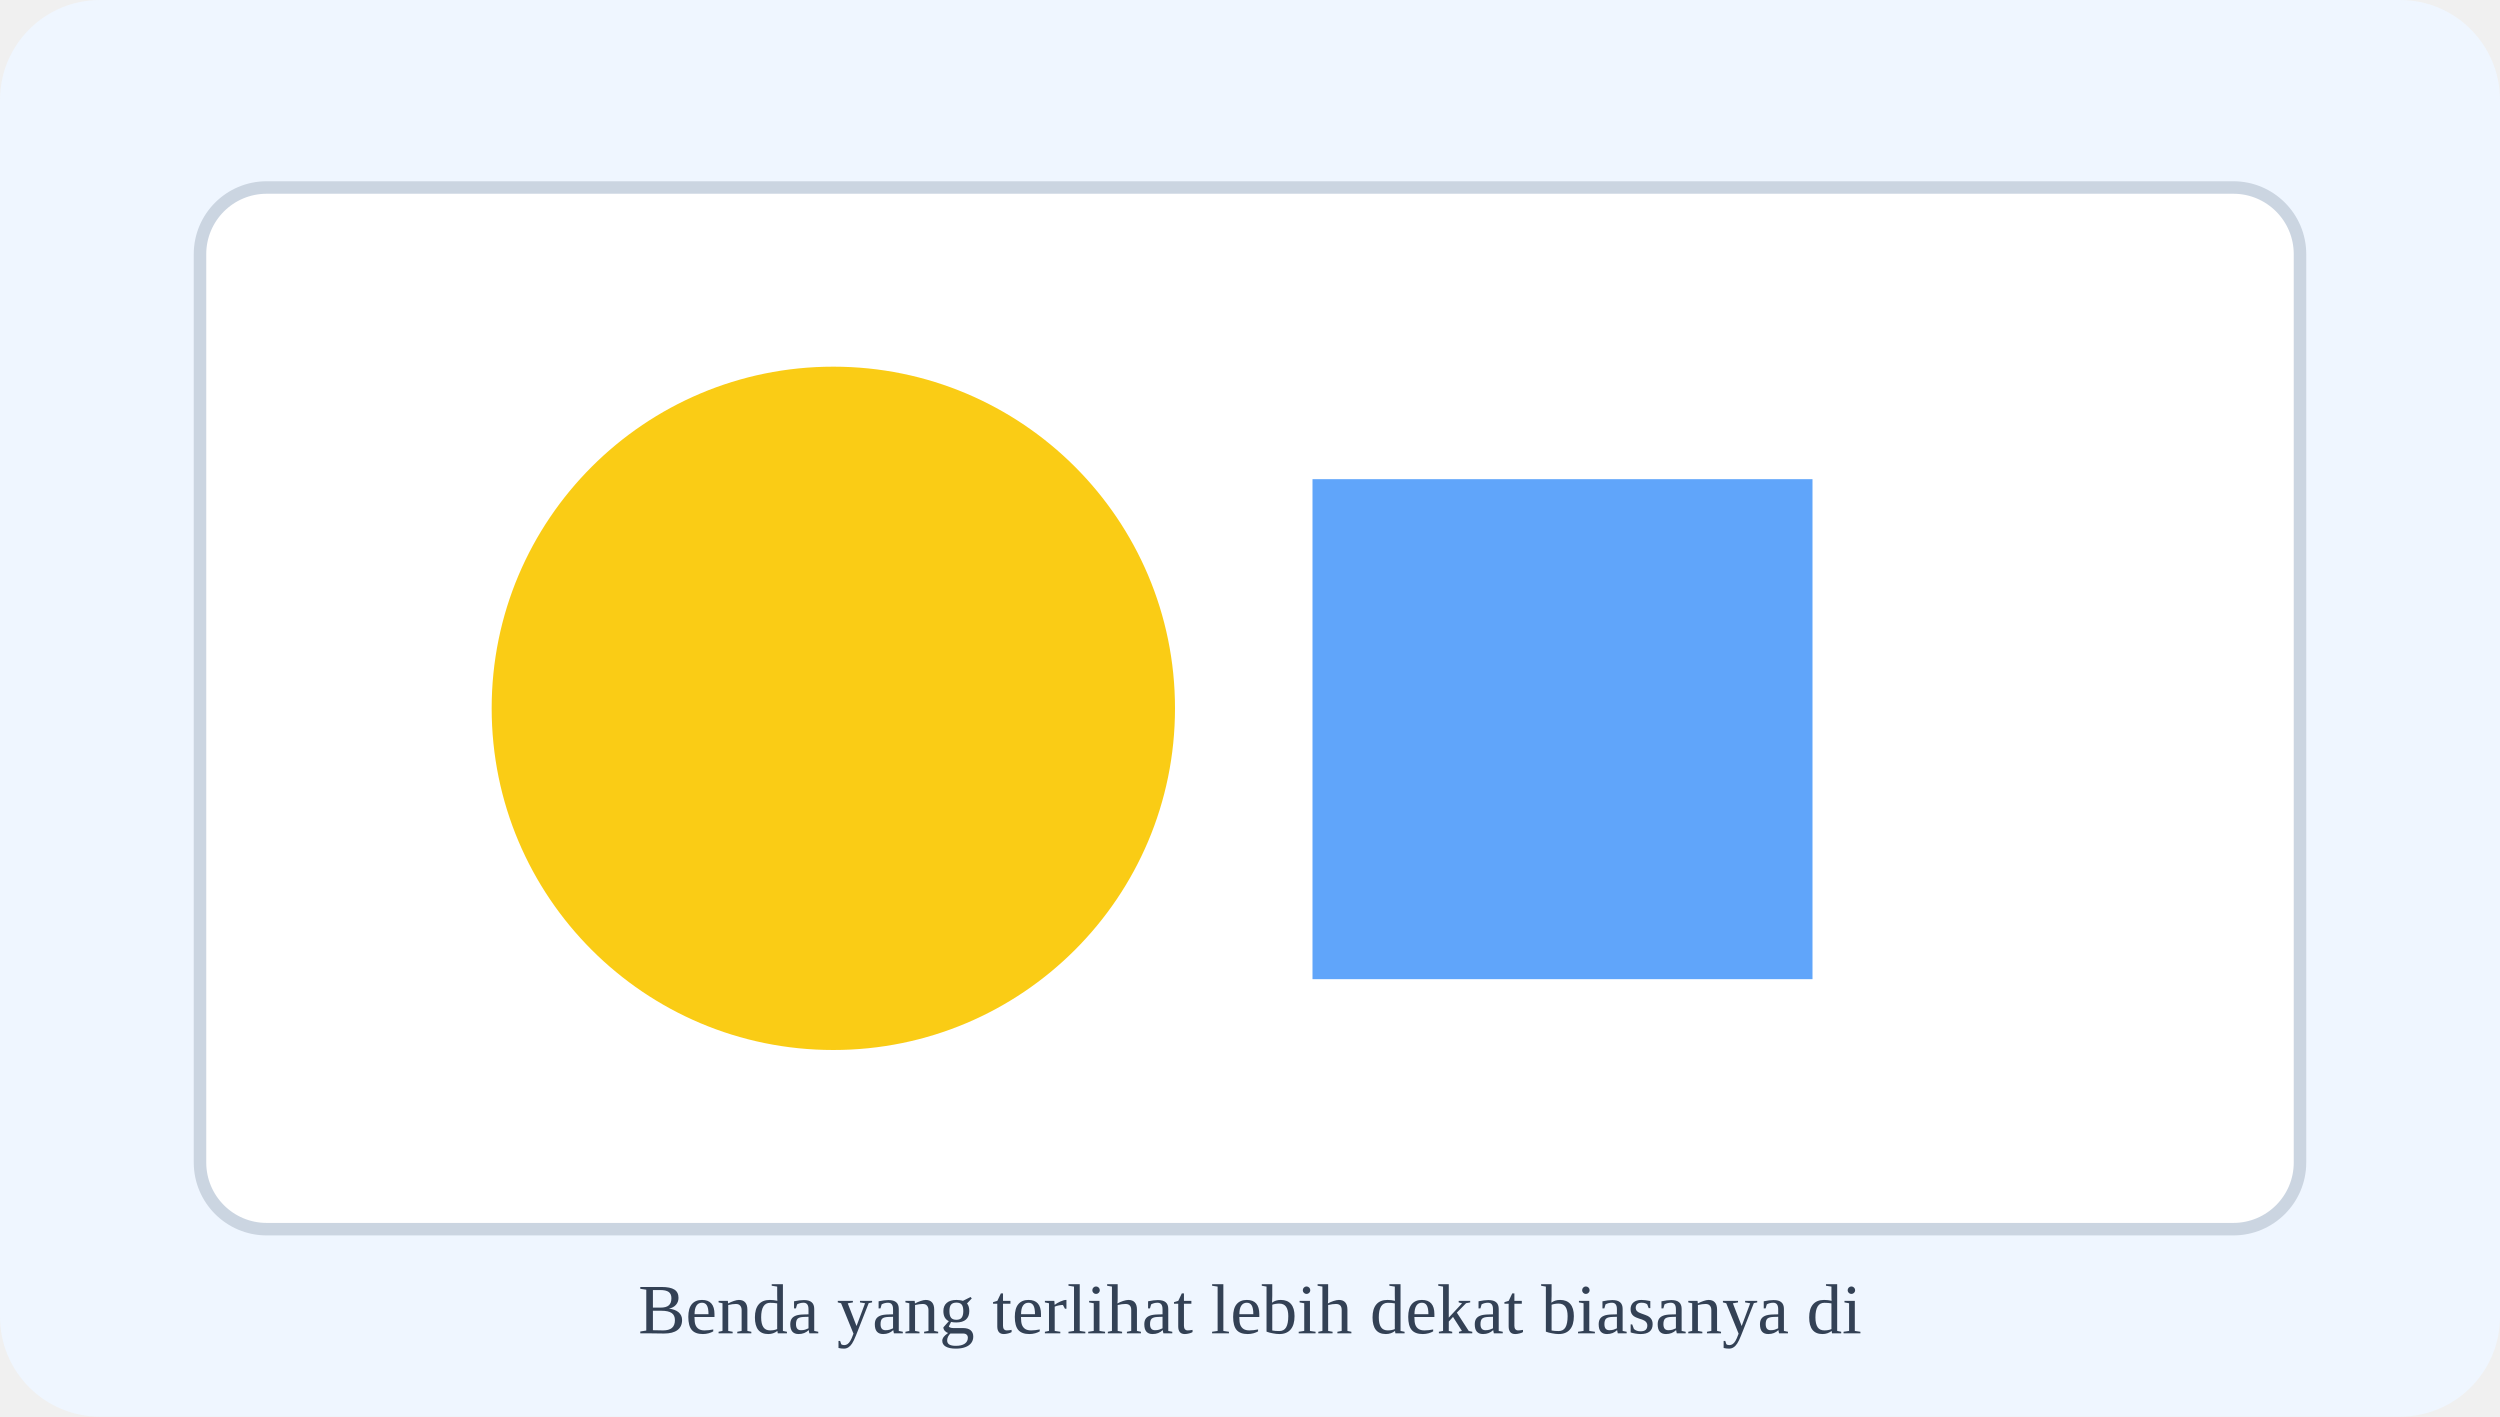
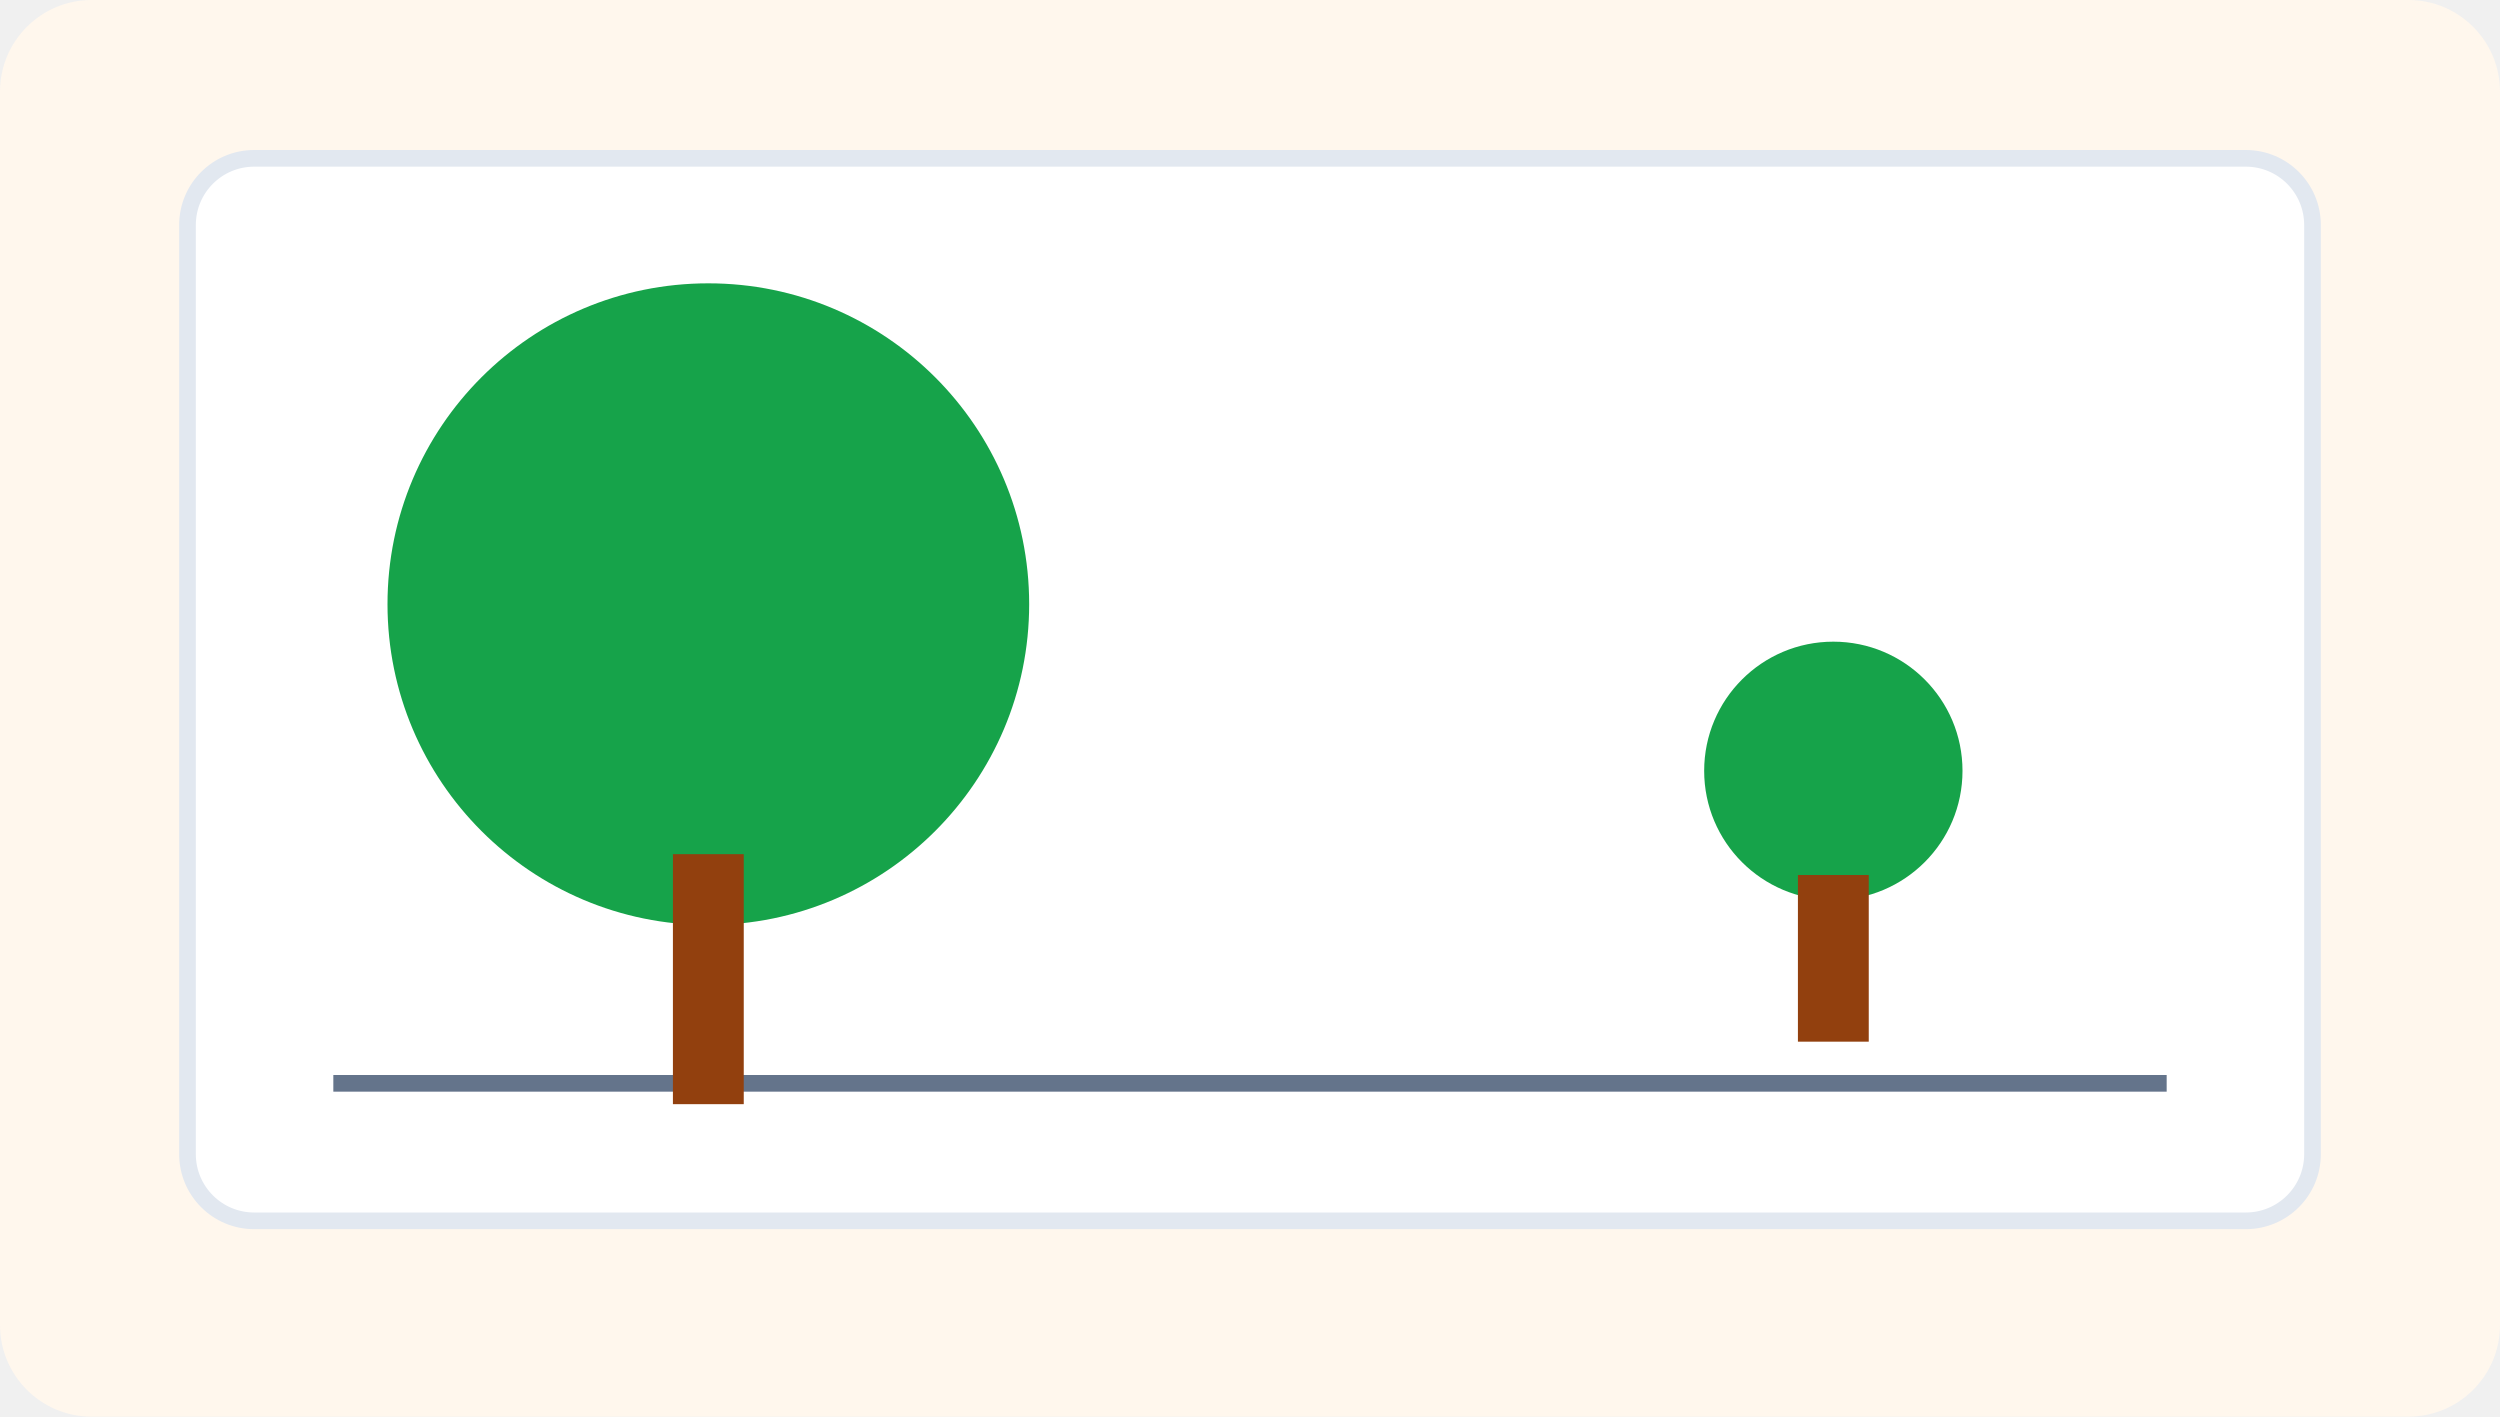
- <svg xmlns="http://www.w3.org/2000/svg" width="600" height="340" viewBox="0 0 600 340">
-   <rect width="600" height="340" rx="24" fill="#eff6ff" />
-   <rect x="48" y="45" width="504" height="250" rx="16" fill="#ffffff" stroke="#cbd5e1" stroke-width="3" />
-   <circle cx="200" cy="170" r="82" fill="#facc15" />
-   <rect x="315" y="115" width="120" height="120" fill="#60a5fa" />
-   <text x="300" y="320" font-size="17" text-anchor="middle" fill="#334155">Benda yang terlihat lebih dekat biasanya di</text>
+ <svg xmlns="http://www.w3.org/2000/svg" viewBox="0 0 600 340" width="600" height="340" role="img" aria-label="Stimulus Seni Rupa Bab 1 gambar 2">
+   <rect width="600" height="340" rx="22" fill="#fff7ed" />
+   <rect x="45" y="38" width="510" height="255" rx="16" fill="#fff" stroke="#e2e8f0" stroke-width="4" />
+   <path d="M80 260 H520" stroke="#64748b" stroke-width="4" />
+   <g fill="#16a34a">
+     <circle cx="170" cy="145" r="77" />
+     <circle cx="440" cy="185" r="31" />
+   </g>
+   <g stroke="#92400e" stroke-width="17">
+     <path d="M170 205 V265" />
+     <path d="M440 210 V250" />
+   </g>
</svg>
